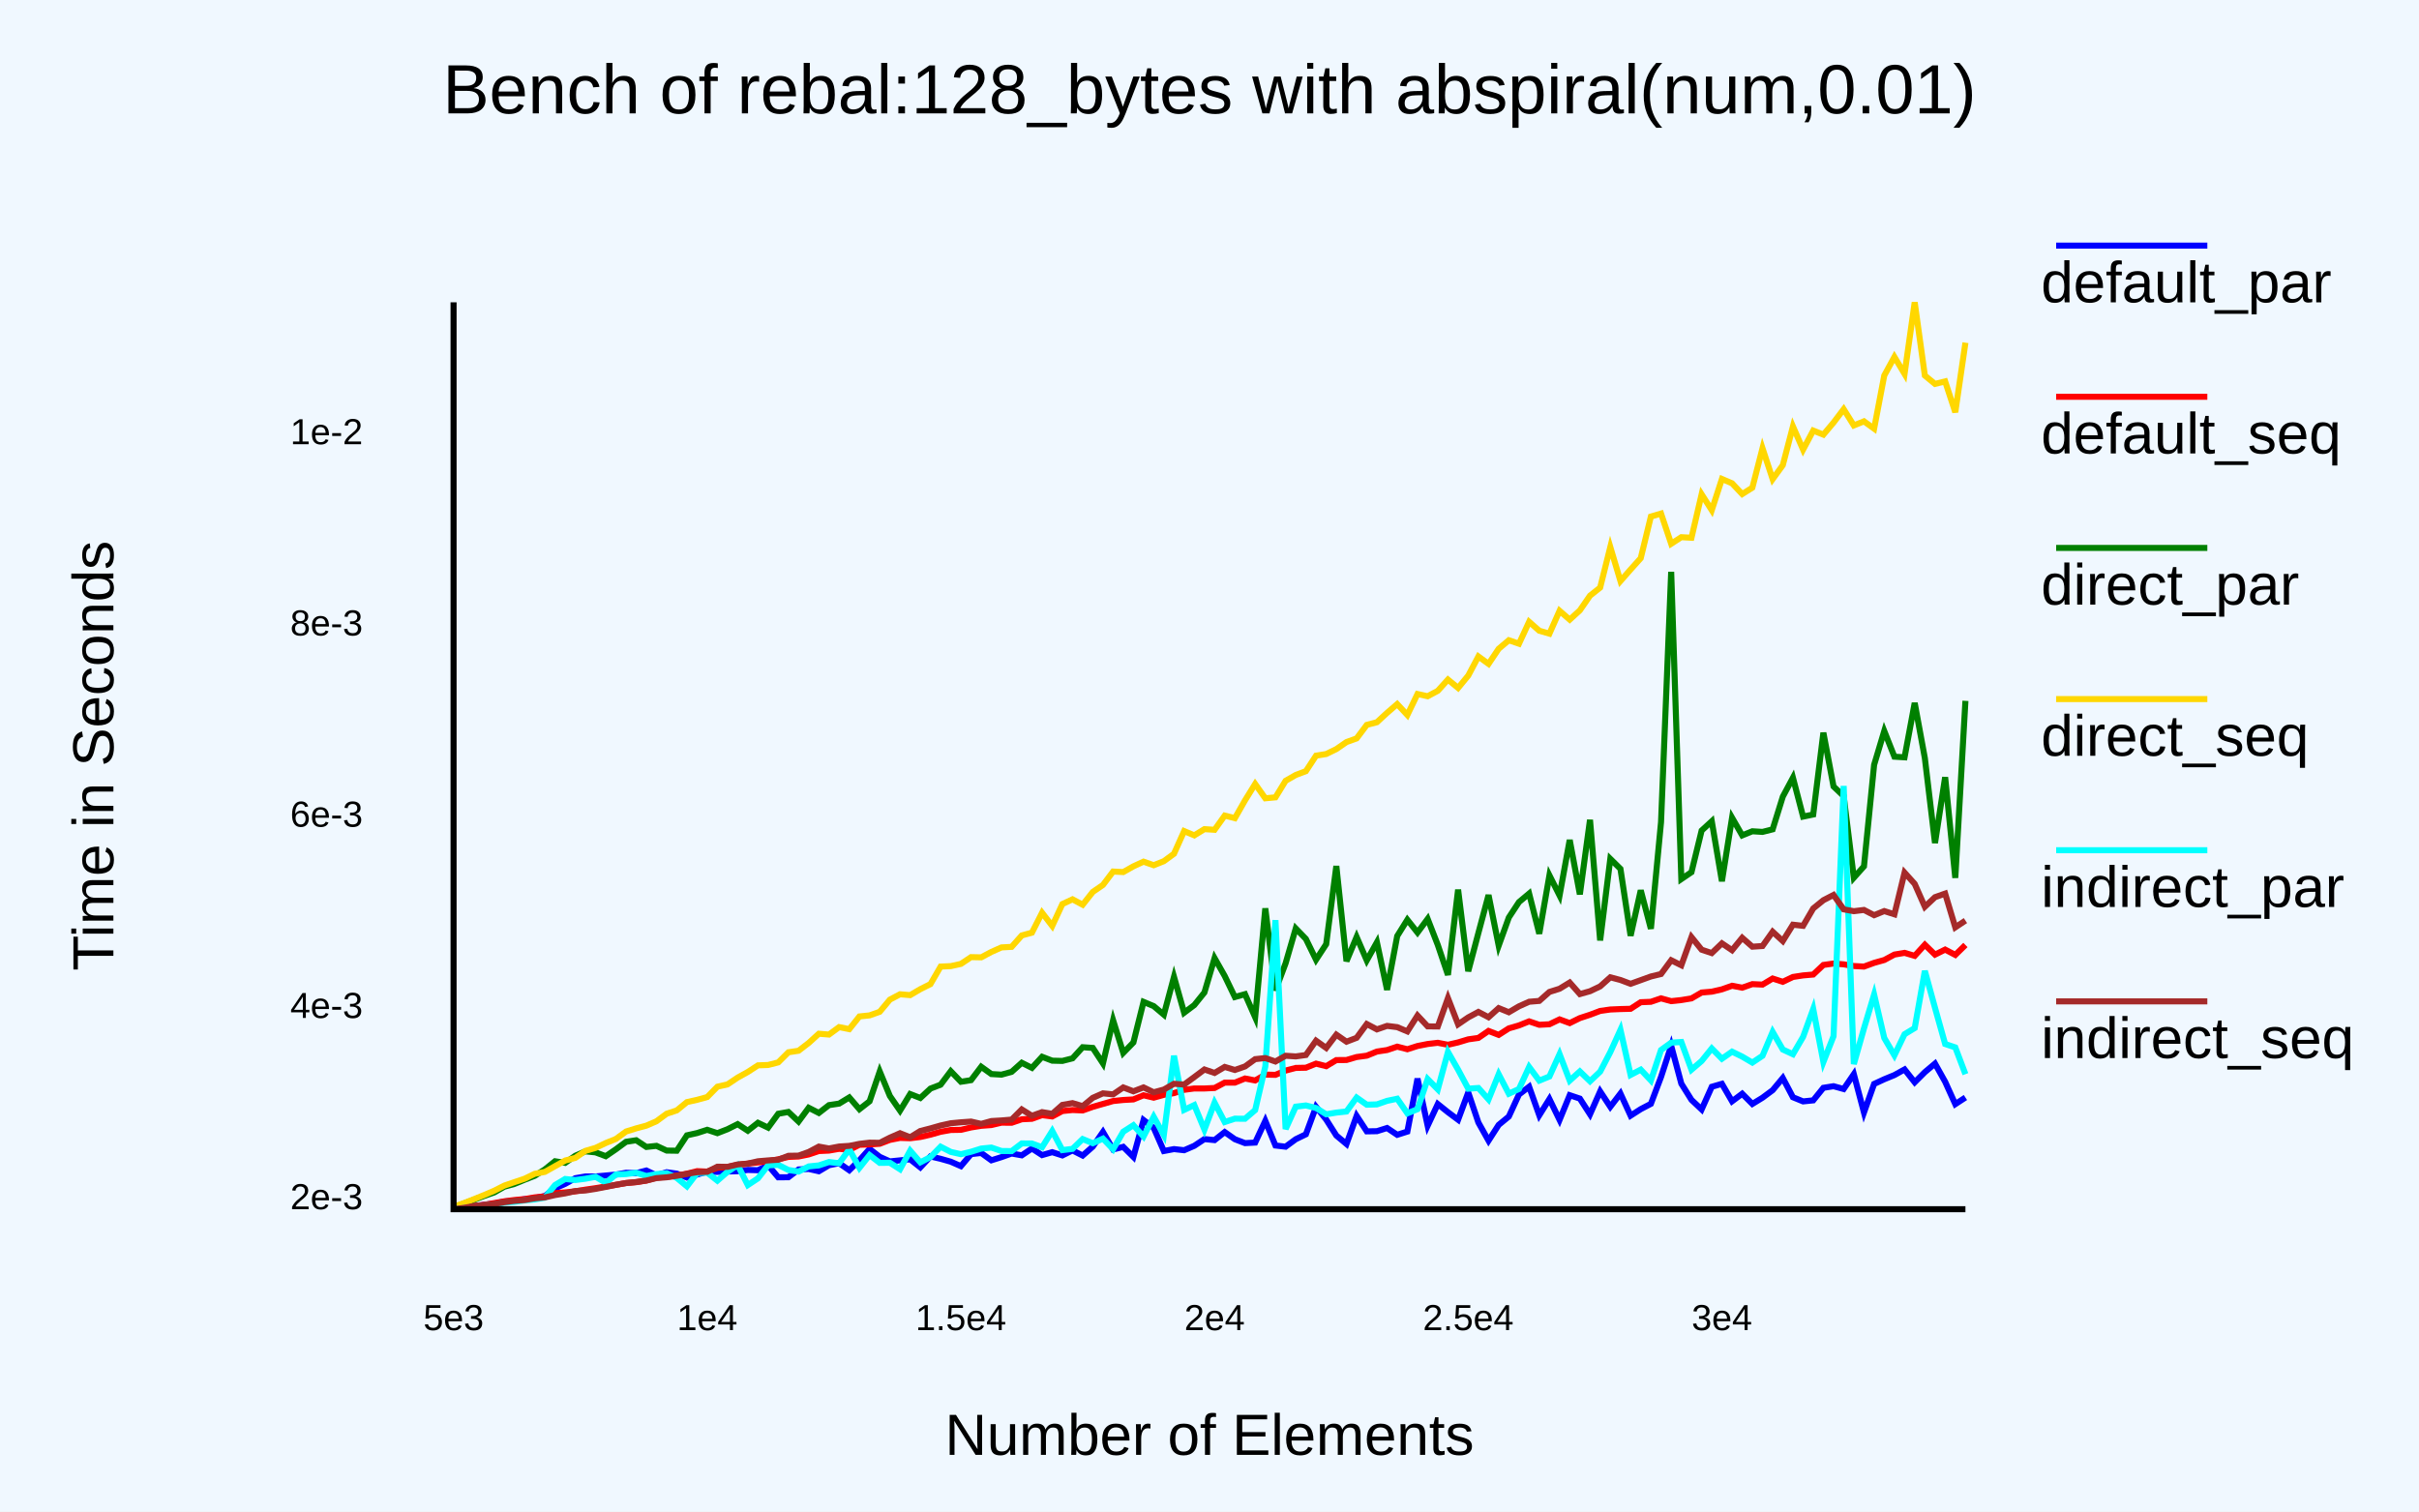
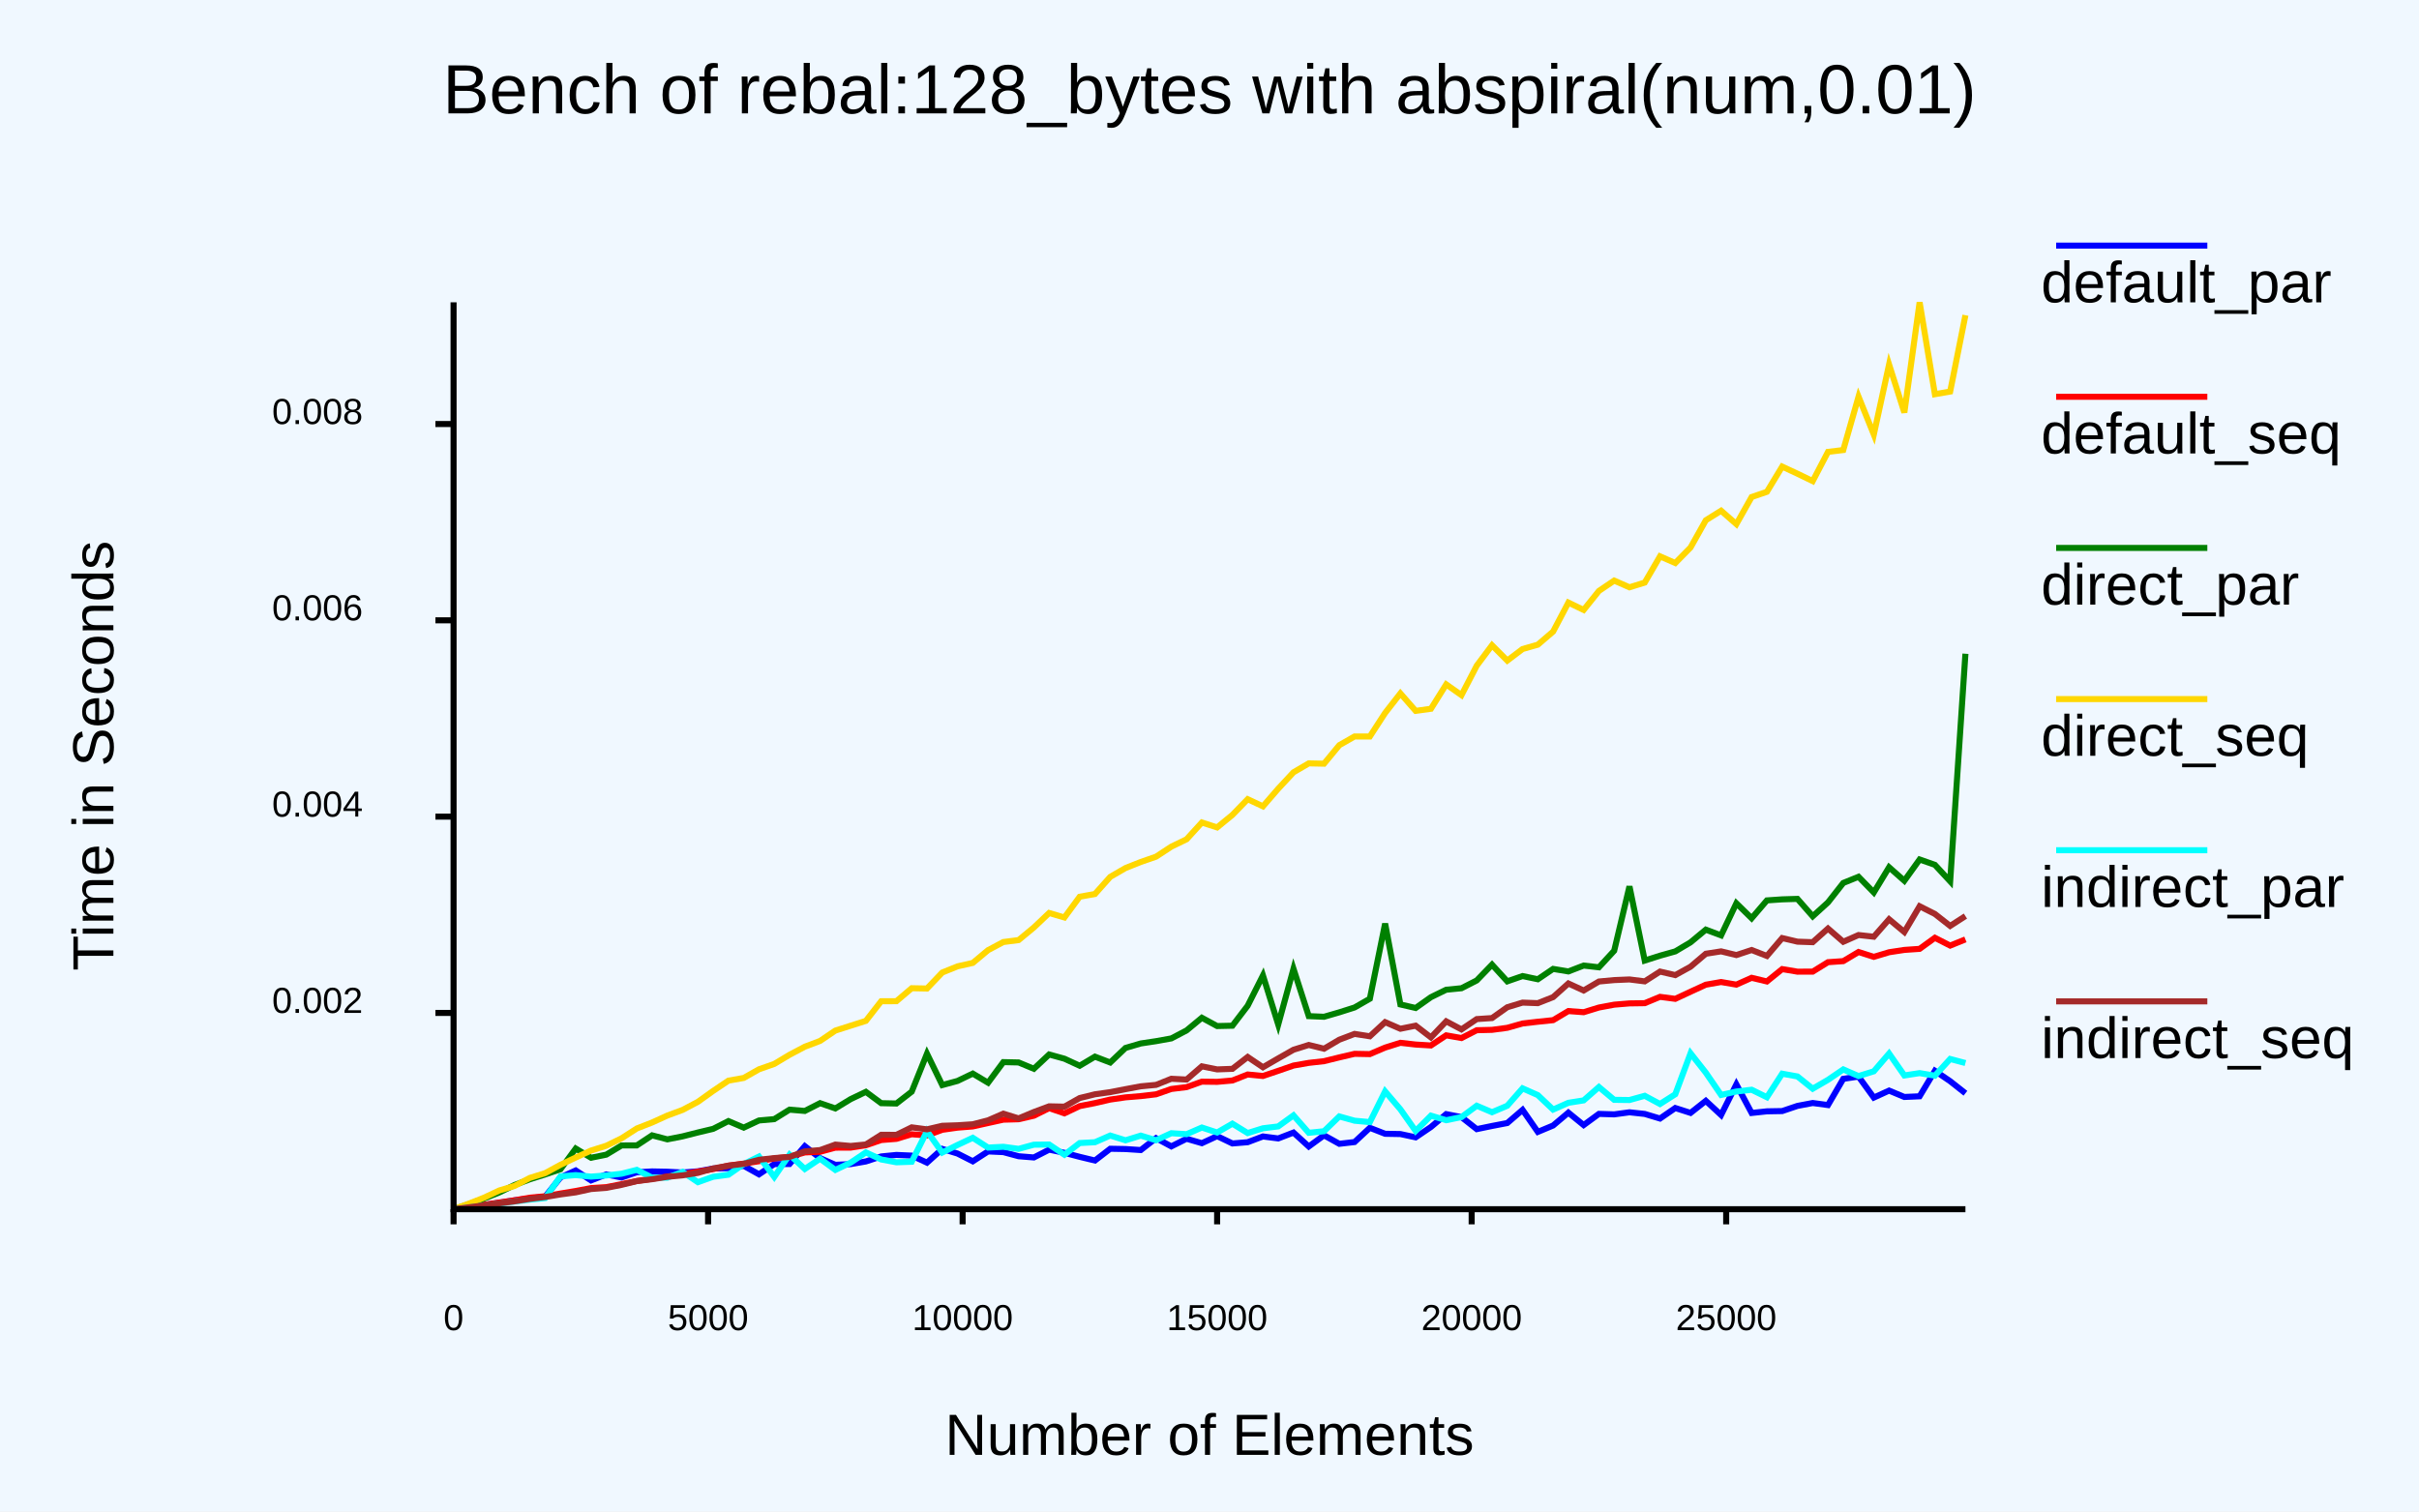
<svg xmlns="http://www.w3.org/2000/svg" class="poloto" height="500" viewBox="0 0 800 500" width="800">
  <rect class="poloto_background" fill="white" height="500" width="800" x="0" y="0" />
  <style>
.poloto {
font-family: "Arial";
stroke-width:2;
}
.poloto_text{fill: var(--poloto_fg_color,black);  }
.poloto_axis_lines{stroke: var(--poloto_fg_color,black);stoke-width:3;fill:none}
.poloto_background{fill: var(--poloto_bg_color,aliceblue); }
.poloto0stroke{stroke:  var(--poloto_color0,blue); }
.poloto1stroke{stroke:  var(--poloto_color1,red); }
.poloto2stroke{stroke:  var(--poloto_color2,green); }
.poloto3stroke{stroke:  var(--poloto_color3,gold); }
.poloto4stroke{stroke:  var(--poloto_color4,aqua); }
.poloto5stroke{stroke:  var(--poloto_color5,brown); }
.poloto6stroke{stroke:  var(--poloto_color6,lime); }
.poloto7stroke{stroke:  var(--poloto_color7,chocolate); }
.poloto0fill{fill:var(--poloto_color0,blue);}
.poloto1fill{fill:var(--poloto_color1,red);}
.poloto2fill{fill:var(--poloto_color2,green);}
.poloto3fill{fill:var(--poloto_color3,gold);}
.poloto4fill{fill:var(--poloto_color4,aqua);}
.poloto5fill{fill:var(--poloto_color5,brown);}
.poloto6fill{fill:var(--poloto_color6,lime);}
.poloto7fill{fill:var(--poloto_color7,chocolate);}
</style>
+   <line class="poloto_axis_lines" stroke="black" x1="150" x2="150" y1="400" y2="405" />
  <text alignment-baseline="start" class="poloto_text" text-anchor="middle" x="150" y="440">
- 5e3
+ 0
</text>
-   <text alignment-baseline="start" class="poloto_text" text-anchor="middle" x="233.893" y="440">
- 1e4
+   <line class="poloto_axis_lines" stroke="black" x1="234.175" x2="234.175" y1="400" y2="405" />
+   <text alignment-baseline="start" class="poloto_text" text-anchor="middle" x="234.175" y="440">
+ 5000
</text>
-   <text alignment-baseline="start" class="poloto_text" text-anchor="middle" x="317.785" y="440">
- 1.5e4
+   <line class="poloto_axis_lines" stroke="black" x1="318.35" x2="318.35" y1="400" y2="405" />
+   <text alignment-baseline="start" class="poloto_text" text-anchor="middle" x="318.35" y="440">
+ 10000
</text>
-   <text alignment-baseline="start" class="poloto_text" text-anchor="middle" x="401.678" y="440">
- 2e4
+   <line class="poloto_axis_lines" stroke="black" x1="402.525" x2="402.525" y1="400" y2="405" />
+   <text alignment-baseline="start" class="poloto_text" text-anchor="middle" x="402.525" y="440">
+ 15000
</text>
-   <text alignment-baseline="start" class="poloto_text" text-anchor="middle" x="485.57" y="440">
- 2.5e4
+   <line class="poloto_axis_lines" stroke="black" x1="486.7" x2="486.7" y1="400" y2="405" />
+   <text alignment-baseline="start" class="poloto_text" text-anchor="middle" x="486.7" y="440">
+ 20000
</text>
-   <text alignment-baseline="start" class="poloto_text" text-anchor="middle" x="569.463" y="440">
- 3e4
+   <line class="poloto_axis_lines" stroke="black" x1="570.875" x2="570.875" y1="400" y2="405" />
+   <text alignment-baseline="start" class="poloto_text" text-anchor="middle" x="570.875" y="440">
+ 25000
</text>
-   <text alignment-baseline="middle" class="poloto_text" text-anchor="end" x="120" y="400">
- 2e-3
+   <line class="poloto_axis_lines" stroke="black" x1="150" x2="144" y1="335.07" y2="335.07" />
+   <text alignment-baseline="middle" class="poloto_text" text-anchor="end" x="120" y="335.07">
+ 0.002
</text>
-   <text alignment-baseline="middle" class="poloto_text" text-anchor="end" x="120" y="336.735">
- 4e-3
+   <line class="poloto_axis_lines" stroke="black" x1="150" x2="144" y1="270.134" y2="270.134" />
+   <text alignment-baseline="middle" class="poloto_text" text-anchor="end" x="120" y="270.134">
+ 0.004
</text>
-   <text alignment-baseline="middle" class="poloto_text" text-anchor="end" x="120" y="273.469">
- 6e-3
+   <line class="poloto_axis_lines" stroke="black" x1="150" x2="144" y1="205.199" y2="205.199" />
+   <text alignment-baseline="middle" class="poloto_text" text-anchor="end" x="120" y="205.199">
+ 0.006
</text>
-   <text alignment-baseline="middle" class="poloto_text" text-anchor="end" x="120" y="210.204">
- 8e-3
- </text>
-   <text alignment-baseline="middle" class="poloto_text" text-anchor="end" x="120" y="146.939">
- 1e-2
+   <line class="poloto_axis_lines" stroke="black" x1="150" x2="144" y1="140.264" y2="140.264" />
+   <text alignment-baseline="middle" class="poloto_text" text-anchor="end" x="120" y="140.264">
+ 0.008
</text>
  <text alignment-baseline="middle" class="poloto_text" font-size="large" text-anchor="start" x="675" y="100">
default_par
</text>
  <line class="poloto0stroke" x1="680" x2="730" y1="81.25" y2="81.25" />
-   <polyline class="poloto0stroke" fill="none" points="650,363.051 646.644,365.246 643.289,357.841 639.933,351.831 636.577,354.658 633.221,358.015 629.866,353.761 626.51,355.625 623.154,357.006 619.799,358.558 616.443,367.999 613.087,355.328 609.732,360.238 606.376,359.309 603.02,359.844 599.664,363.992 596.309,364.338 592.953,362.965 589.597,356.601 586.242,360.628 582.886,363.12 579.53,365.176 576.174,361.797 572.819,364.305 569.463,358.526 566.107,359.502 562.752,366.998 559.396,363.827 556.04,358.462 552.685,345.949 549.329,356.243 545.973,365.138 542.617,366.896 539.262,369.05 535.906,361.739 532.55,366.122 529.195,361.036 525.839,368.601 522.483,363.409 519.128,362.281 515.772,370.455 512.416,363.557 509.06,368.925 505.705,359.493 502.349,362.047 498.993,369.344 495.638,372.104 492.282,377.315 488.926,371.33 485.57,361.375 482.215,370.405 478.859,367.902 475.503,365.214 472.148,372.382 468.792,356.803 465.436,374.32 462.081,375.385 458.725,373.14 455.369,374.187 452.013,374.244 448.658,369.126 445.302,378.425 441.946,375.624 438.591,370.34 435.235,366.14 431.879,375.219 428.524,376.849 425.168,379.318 421.812,378.926 418.456,370.774 415.101,377.959 411.745,378.138 408.389,376.846 405.034,374.483 401.678,377.137 398.322,376.801 394.966,379.031 391.611,380.488 388.255,380.112 384.899,380.747 381.544,373.072 378.188,370.5 374.832,382.709 371.476,379.374 368.121,380.24 364.765,374.454 361.409,379.293 358.054,382.25 354.698,380.546 351.342,382.205 347.987,381.133 344.631,382.097 341.275,379.918 337.919,382.175 334.564,381.576 331.208,382.769 327.852,383.822 324.497,381.396 321.141,381.779 317.785,385.749 314.43,384.282 311.074,383.326 307.718,382.547 304.362,386.158 301.007,383.502 297.651,383.842 294.295,384.181 290.94,382.667 287.584,380.065 284.228,383.807 280.873,387.111 277.517,384.777 274.161,385.445 270.805,387.44 267.45,386.68 264.094,386.853 260.738,389.42 257.383,389.451 254.027,385.475 250.671,387.108 247.315,387.005 243.96,387.42 240.604,387.526 237.248,387.651 233.893,387.585 230.537,388.52 227.181,389.524 223.826,388.23 220.47,387.771 217.114,388.804 213.758,387.2 210.403,388.068 207.047,387.941 203.691,388.547 200.336,388.861 196.98,389.168 193.624,389.166 190.268,389.737 186.913,391.614 183.557,393.091 180.201,395.638 176.846,396.329 173.49,396.69 170.134,397.19 166.779,397.475 163.423,398.147 160.067,398.549 156.711,399.021 153.356,399.508 150,399.956 " stroke="black" />
+   <polyline class="poloto0stroke" fill="none" points="650,361.648 644.949,357.656 639.899,354.217 634.848,362.646 629.798,362.871 624.747,360.763 619.697,363.076 614.646,356.121 609.596,356.875 604.545,365.545 599.495,364.866 594.444,365.825 589.394,367.534 584.343,367.621 579.293,368.162 574.242,358.708 569.192,368.83 564.141,364.15 559.091,368.141 554.04,366.525 548.99,370.003 543.939,368.483 538.889,367.942 533.838,368.626 528.788,368.467 523.737,372.17 518.687,368.056 513.636,372.312 508.586,374.425 503.535,367.147 498.485,371.492 493.434,372.464 488.384,373.509 483.333,369.532 478.283,368.544 473.232,372.8 468.182,376.22 463.131,375.136 458.081,375.047 453.03,373.075 447.98,377.777 442.929,378.364 437.879,375.558 432.828,379.251 427.778,374.646 422.727,376.59 417.677,375.931 412.626,377.835 407.576,378.247 402.525,375.822 397.475,378.157 392.424,376.691 387.374,379.213 382.323,376.501 377.273,380.429 372.222,380.095 367.172,380.002 362.121,383.894 357.071,382.674 352.02,381.342 346.97,380.298 341.919,382.879 336.869,382.475 331.818,381.113 326.768,380.884 321.717,384.151 316.667,381.589 311.616,380.049 306.566,384.596 301.515,382.265 296.465,382.045 291.414,382.546 286.364,384.196 281.313,385.08 276.263,385.31 271.212,383.104 266.162,379.144 261.111,385.046 256.061,385.069 251.01,388.457 245.96,385.637 240.909,386.429 235.859,386.545 230.808,387.467 225.758,387.862 220.707,387.6 215.657,387.501 210.606,387.778 205.556,389.504 200.505,388.505 195.455,390.47 190.404,387.18 185.354,389.483 180.303,395.844 175.253,396.393 170.202,397.067 165.152,397.86 160.101,398.605 155.05,399.327 150,400 " stroke="black" />
  <text alignment-baseline="middle" class="poloto_text" font-size="large" text-anchor="start" x="675" y="150">
default_seq
</text>
  <line class="poloto1stroke" x1="680" x2="730" y1="131.25" y2="131.25" />
-   <polyline class="poloto1stroke" fill="none" points="650,312.591 646.644,315.876 643.289,314.117 639.933,315.783 636.577,312.507 633.221,316.188 629.866,315.201 626.51,315.765 623.154,317.569 619.799,318.507 616.443,319.738 613.087,319.558 609.732,318.997 606.376,318.73 603.02,319.202 599.664,322.37 596.309,322.659 592.953,323.175 589.597,324.774 586.242,323.691 582.886,325.697 579.53,325.543 576.174,326.716 572.819,326.079 569.463,327.269 566.107,328.035 562.752,328.323 559.396,330.263 556.04,330.815 552.685,331.174 549.329,330.248 545.973,331.389 542.617,331.527 539.262,333.703 535.906,333.792 532.55,333.936 529.195,334.41 525.839,335.679 522.483,336.777 519.128,338.43 515.772,337.209 512.416,338.82 509.06,338.992 505.705,337.86 502.349,339.203 498.993,340.183 495.638,342.332 492.282,341.029 488.926,343.336 485.57,343.808 482.215,344.821 478.859,345.601 475.503,344.948 472.148,345.349 468.792,346.011 465.436,347.085 462.081,346.225 458.725,347.347 455.369,347.853 452.013,349.21 448.658,349.66 445.302,350.642 441.946,350.67 438.591,352.685 435.235,351.843 431.879,353.195 428.524,353.262 425.168,354.14 421.812,355.551 418.456,355.47 415.101,357.406 411.745,356.756 408.389,358.13 405.034,358.12 401.678,359.899 398.322,360.062 394.966,360.056 391.611,360.502 388.255,361.598 384.899,362.169 381.544,363.105 378.188,362.31 374.832,363.68 371.476,363.869 368.121,364.216 364.765,365.17 361.409,366.137 358.054,367.331 354.698,367.187 351.342,367.525 347.987,369.318 344.631,368.886 341.275,370.087 337.919,370.25 334.564,371.402 331.208,371.373 327.852,372.163 324.497,372.411 321.141,372.951 317.785,373.736 314.43,373.794 311.074,374.393 307.718,375.344 304.362,376.108 301.007,376.523 297.651,376.414 294.295,377.076 290.94,378.354 287.584,378.578 284.228,378.687 280.873,380.373 277.517,380.021 274.161,380.606 270.805,380.758 267.45,381.883 264.094,382.561 260.738,382.697 257.383,383.502 254.027,384.12 250.671,384.524 247.315,384.92 243.96,385.323 240.604,386.043 237.248,386.319 233.893,387.558 230.537,387.41 227.181,388.248 223.826,388.877 220.47,389.289 217.114,389.556 213.758,390.52 210.403,391.056 207.047,391.338 203.691,391.95 200.336,392.483 196.98,393.037 193.624,393.521 190.268,394.083 186.913,394.446 183.557,394.693 180.201,395.741 176.846,396.081 173.49,396.647 170.134,396.954 166.779,397.386 163.423,397.974 160.067,398.553 156.711,398.924 153.356,399.442 150,399.923 " stroke="black" />
+   <polyline class="poloto1stroke" fill="none" points="650,310.749 644.949,312.792 639.899,310.216 634.848,313.878 629.798,314.228 624.747,314.996 619.697,316.523 614.646,314.916 609.596,317.936 604.545,318.286 599.495,321.405 594.444,321.423 589.394,320.572 584.343,324.662 579.293,323.453 574.242,325.709 569.192,324.847 564.141,325.733 559.091,328.055 554.04,330.411 548.99,329.75 543.939,331.844 538.889,331.916 533.838,332.337 528.788,333.282 523.737,334.83 518.687,334.453 513.636,337.461 508.586,337.983 503.535,338.564 498.485,339.994 493.434,340.666 488.384,340.791 483.333,343.38 478.283,342.485 473.232,345.834 468.182,345.528 463.131,344.951 458.081,346.538 453.03,348.692 447.98,348.599 442.929,349.782 437.879,351.024 432.828,351.59 427.778,352.478 422.727,354.228 417.677,355.929 412.626,355.433 407.576,357.422 402.525,357.866 397.475,357.803 392.424,359.611 387.374,360.226 382.323,361.993 377.273,362.581 372.222,362.998 367.172,363.73 362.121,364.896 357.071,365.891 352.02,368.284 346.97,366.566 341.919,369.075 336.869,370.242 331.818,370.382 326.768,371.492 321.717,372.616 316.667,373.019 311.616,373.729 306.566,375.595 301.515,375.203 296.465,376.722 291.414,377.119 286.364,378.846 281.313,379.628 276.263,379.643 271.212,380.996 266.162,381.221 261.111,382.673 256.061,383.204 251.01,384.122 245.96,384.914 240.909,385.577 235.859,386.722 230.808,387.551 225.758,388.382 220.707,389.205 215.657,389.922 210.606,390.664 205.556,391.707 200.505,392.699 195.455,393.019 190.404,393.971 185.354,394.811 180.303,395.71 175.253,396.184 170.202,397.032 165.152,397.776 160.101,398.531 155.05,399.278 150,400 " stroke="black" />
  <text alignment-baseline="middle" class="poloto_text" font-size="large" text-anchor="start" x="675" y="200">
direct_par
</text>
  <line class="poloto2stroke" x1="680" x2="730" y1="181.25" y2="181.25" />
-   <polyline class="poloto2stroke" fill="none" points="650,231.835 646.644,290.399 643.289,257.087 639.933,278.866 636.577,250.787 633.221,232.523 629.866,250.516 626.51,250.308 623.154,241.818 619.799,253.007 616.443,286.58 613.087,290.346 609.732,263.348 606.376,260.153 603.02,242.371 599.664,269.432 596.309,270.128 592.953,257.263 589.597,263.532 586.242,274.344 582.886,275.187 579.53,274.978 576.174,276.338 572.819,270.498 569.463,291.509 566.107,271.669 562.752,274.745 559.396,288.507 556.04,290.787 552.685,189.154 549.329,271.959 545.973,307.229 542.617,294.507 539.262,309.54 535.906,287.406 532.55,284.103 529.195,311.091 525.839,271.194 522.483,295.853 519.128,277.847 515.772,296.231 512.416,289.556 509.06,308.858 505.705,295.587 502.349,298.398 498.993,303.503 495.638,312.816 492.282,296.081 488.926,308.618 485.57,321.281 482.215,294.278 478.859,322.498 475.503,312.591 472.148,303.965 468.792,308.483 465.436,304.247 462.081,309.633 458.725,327.427 455.369,311.697 452.013,317.7 448.658,309.929 445.302,317.96 441.946,286.473 438.591,312.326 435.235,317.465 431.879,310.589 428.524,307.114 425.168,318.656 421.812,327.608 418.456,300.473 415.101,336.486 411.745,328.87 408.389,329.806 405.034,322.859 401.678,316.934 398.322,328.307 394.966,332.478 391.611,334.999 388.255,323.131 384.899,335.646 381.544,332.814 378.188,331.413 374.832,344.841 371.476,348.287 368.121,337.497 364.765,351.767 361.409,346.646 358.054,346.411 354.698,350.098 351.342,350.948 347.987,350.865 344.631,349.587 341.275,353.245 337.919,351.559 334.564,354.555 331.208,355.484 327.852,355.288 324.497,352.876 321.141,357.308 317.785,357.839 314.43,354.344 311.074,358.809 307.718,360.099 304.362,363.212 301.007,361.902 297.651,367.386 294.295,362.545 290.94,354.431 287.584,364.297 284.228,366.916 280.873,363.027 277.517,365.062 274.161,365.564 270.805,368.156 267.45,366.445 264.094,370.993 260.738,367.827 257.383,368.422 254.027,373.016 250.671,371.415 247.315,374.045 243.96,371.855 240.604,373.539 237.248,374.84 233.893,373.729 230.537,374.807 227.181,375.56 223.826,380.651 220.47,380.601 217.114,379.044 213.758,379.402 210.403,377.185 207.047,377.697 203.691,380.173 200.336,382.464 196.98,381.204 193.624,380.852 190.268,382.31 186.913,384.673 183.557,384.137 180.201,386.831 176.846,388.944 173.49,390.256 170.134,391.632 166.779,392.552 163.423,394.461 160.067,395.627 156.711,396.903 153.356,398.138 150,399.409 " stroke="black" />
+   <polyline class="poloto2stroke" fill="none" points="650,216.252 644.949,291.532 639.899,286.081 634.848,284.312 629.798,291.347 624.747,286.885 619.697,295.215 614.646,290.035 609.596,292.078 604.545,298.507 599.495,303.106 594.444,297.345 589.394,297.499 584.343,297.845 579.293,303.75 574.242,298.805 569.192,309.419 564.141,307.52 559.091,311.712 554.04,314.718 548.99,316.135 543.939,317.747 538.889,293.207 533.838,314.497 528.788,319.976 523.737,319.401 518.687,321.348 513.636,320.507 508.586,323.933 503.535,322.873 498.485,324.622 493.434,319.095 488.384,324.32 483.333,326.899 478.283,327.394 473.232,329.859 468.182,333.435 463.131,332.269 458.081,305.513 453.03,330.375 447.98,333.268 442.929,334.872 437.879,336.339 432.828,336.131 427.778,320.464 422.727,338.909 417.677,322.667 412.626,332.69 407.576,339.3 402.525,339.412 397.475,336.673 392.424,340.856 387.374,343.501 382.323,344.411 377.273,345.171 372.222,346.651 367.172,351.469 362.121,349.535 357.071,352.536 352.02,350.211 346.97,348.816 341.919,353.546 336.869,351.451 331.818,351.342 326.768,358.151 321.717,355.139 316.667,357.566 311.616,358.934 306.566,348.547 301.515,361.116 296.465,365.033 291.414,364.922 286.364,361.175 281.313,363.592 276.263,366.66 271.212,364.921 266.162,367.496 261.111,367.066 256.061,370.201 251.01,370.647 245.96,373.011 240.909,370.849 235.859,373.413 230.808,374.619 225.758,375.898 220.707,376.891 215.657,375.566 210.606,378.898 205.556,378.913 200.505,381.951 195.455,382.973 190.404,379.932 185.354,386.789 180.303,388.492 175.253,390.095 170.202,391.984 165.152,394.443 160.101,396.448 155.05,398.352 150,399.997 " stroke="black" />
  <text alignment-baseline="middle" class="poloto_text" font-size="large" text-anchor="start" x="675" y="250">
direct_seq
</text>
  <line class="poloto3stroke" x1="680" x2="730" y1="231.25" y2="231.25" />
-   <polyline class="poloto3stroke" fill="none" points="650,113.355 646.644,136.37 643.289,126.16 639.933,126.994 636.577,124.226 633.221,100 629.866,123.675 626.51,118.071 623.154,124.216 619.799,141.799 616.443,139.374 613.087,140.735 609.732,135.362 606.376,139.791 603.02,143.78 599.664,142.431 596.309,148.732 592.953,141.06 589.597,153.872 586.242,158.495 582.886,148.289 579.53,161.317 576.174,163.435 572.819,159.871 569.463,158.442 566.107,168.766 562.752,163.506 559.396,177.887 556.04,177.698 552.685,179.874 549.329,169.883 545.973,170.875 542.617,184.643 539.262,188.382 535.906,192.21 532.55,180.959 529.195,194.373 525.839,197.045 522.483,201.905 519.128,204.972 515.772,202.047 512.416,209.608 509.06,208.644 505.705,205.689 502.349,212.935 498.993,211.788 495.638,214.616 492.282,219.604 488.926,217.156 485.57,223.48 482.215,227.566 478.859,224.805 475.503,228.514 472.148,230.313 468.792,229.574 465.436,236.512 462.081,232.914 458.725,235.809 455.369,238.906 452.013,239.79 448.658,244.262 445.302,245.472 441.946,247.798 438.591,249.428 435.235,249.972 431.879,255.095 428.524,256.363 425.168,258.287 421.812,263.759 418.456,264.07 415.101,259.335 411.745,264.755 408.389,270.646 405.034,269.795 401.678,274.491 398.322,274.273 394.966,276.331 391.611,274.921 388.255,282.416 384.899,284.878 381.544,286.211 378.188,285.032 374.832,286.58 371.476,288.473 368.121,288.3 364.765,292.736 361.409,295.038 358.054,299.277 354.698,297.489 351.342,299.052 347.987,306.295 344.631,301.932 341.275,308.516 337.919,309.439 334.564,313.212 331.208,313.401 327.852,314.898 324.497,316.683 321.141,316.612 317.785,318.851 314.43,319.588 311.074,319.743 307.718,325.529 304.362,327.21 301.007,329.18 297.651,328.901 294.295,330.669 290.94,334.693 287.584,335.882 284.228,336.235 280.873,340.435 277.517,339.761 274.161,342.223 270.805,341.95 267.45,345 264.094,347.577 260.738,348.09 257.383,351.428 254.027,352.289 250.671,352.411 247.315,354.597 243.96,356.458 240.604,358.71 237.248,359.473 233.893,362.895 230.537,363.821 227.181,364.565 223.826,367.309 220.47,368.42 217.114,370.898 213.758,372.358 210.403,373.254 207.047,374.299 203.691,376.752 200.336,378.106 196.98,379.708 193.624,380.689 190.268,383.022 186.913,383.893 183.557,385.766 180.201,387.655 176.846,388.282 173.49,389.909 170.134,391.038 166.779,392.186 163.423,393.892 160.067,395.329 156.711,396.687 153.356,398.01 150,399.179 " stroke="black" />
+   <polyline class="poloto3stroke" fill="none" points="650,104.272 644.949,129.519 639.899,130.404 634.848,100 629.798,136.473 624.747,120.565 619.697,143.74 614.646,131.212 609.596,148.869 604.545,149.478 599.495,159.145 594.444,156.694 589.394,154.35 584.343,162.688 579.293,164.414 574.242,173.371 569.192,168.944 564.141,172.099 559.091,181.106 554.04,186.245 548.99,184.034 543.939,192.711 538.889,194.274 533.838,192.059 528.788,195.474 523.737,201.761 518.687,199.33 513.636,208.923 508.586,213.253 503.535,214.694 498.485,218.517 493.434,213.446 488.384,220.191 483.333,229.949 478.283,226.396 473.232,234.459 468.182,235.149 463.131,229.375 458.081,235.843 453.03,243.628 447.98,243.617 442.929,246.504 437.879,252.62 432.828,252.517 427.778,255.479 422.727,260.894 417.677,266.733 412.626,264.364 407.576,269.567 402.525,273.705 397.475,272.082 392.424,277.624 387.374,280.067 382.323,283.383 377.273,285.136 372.222,287.143 367.172,290.062 362.121,295.728 357.071,296.633 352.02,303.497 346.97,302.007 341.919,306.8 336.869,310.971 331.818,311.617 326.768,314.302 321.717,318.522 316.667,319.661 311.616,321.707 306.566,326.995 301.515,326.898 296.465,331.186 291.414,331.208 286.364,337.691 281.313,339.299 276.263,340.91 271.212,344.329 266.162,346.247 261.111,348.921 256.061,351.944 251.01,353.711 245.96,356.577 240.909,357.469 235.859,360.86 230.808,364.475 225.758,367.144 220.707,369.018 215.657,371.314 210.606,373.292 205.556,376.544 200.505,379.003 195.455,380.595 190.404,382.904 185.354,385.311 180.303,388.063 175.253,389.633 170.202,392.288 165.152,393.785 160.101,396.165 155.05,398.156 150,399.996 " stroke="black" />
  <text alignment-baseline="middle" class="poloto_text" font-size="large" text-anchor="start" x="675" y="300">
indirect_par
</text>
  <line class="poloto4stroke" x1="680" x2="730" y1="281.25" y2="281.25" />
-   <polyline class="poloto4stroke" fill="none" points="650,355.335 646.644,346.471 643.289,345.343 639.933,333.373 636.577,321.164 633.221,340.078 629.866,342.113 626.51,349.098 623.154,343.358 619.799,328.992 616.443,340.185 613.087,351.995 609.732,259.985 606.376,342.77 603.02,351.297 599.664,333.777 596.309,342.983 592.953,348.729 589.597,347.171 586.242,341.349 582.886,349.25 579.53,351.497 576.174,349.523 572.819,347.882 569.463,350.221 566.107,346.816 562.752,350.975 559.396,353.846 556.04,344.682 552.685,344.906 549.329,347.335 545.973,357.399 542.617,353.826 539.262,355.579 535.906,340.659 532.55,348.039 529.195,354.492 525.839,357.669 522.483,354.42 519.128,357.451 515.772,348.695 512.416,356.098 509.06,357.463 505.705,352.945 502.349,360.227 498.993,361.79 495.638,355.357 492.282,363.672 488.926,359.903 485.57,360.132 482.215,353.841 478.859,347.961 475.503,360.354 472.148,356.95 468.792,366.906 465.436,368.279 462.081,363.449 458.725,364.16 455.369,365.325 452.013,365.424 448.658,363.069 445.302,367.672 441.946,368.04 438.591,368.594 435.235,366.517 431.879,365.678 428.524,366.077 425.168,373.484 421.812,304.372 418.456,352.779 415.101,367.202 411.745,370.074 408.389,370.051 405.034,371.166 401.678,364.764 398.322,373.657 394.966,365.553 391.611,367.141 388.255,349.231 384.899,375.439 381.544,369.418 378.188,375.954 374.832,372.213 371.476,374.363 368.121,380.17 364.765,376.648 361.409,378.176 358.054,376.794 354.698,380.038 351.342,380.448 347.987,374.126 344.631,379.494 341.275,378.267 337.919,378.24 334.564,380.781 331.208,380.74 327.852,379.609 324.497,379.943 321.141,380.994 317.785,381.797 314.43,381.043 311.074,379.324 307.718,382.75 304.362,384.493 301.007,380.636 297.651,386.778 294.295,384.635 290.94,384.675 287.584,382.087 284.228,386.316 280.873,380.184 277.517,384.793 274.161,384.392 270.805,385.506 267.45,385.848 264.094,387.549 260.738,387.021 257.383,385.324 254.027,385.478 250.671,389.788 247.315,392.016 243.96,385.418 240.604,387.637 237.248,390.558 233.893,387.92 230.537,388.042 227.181,392.431 223.826,389.649 220.47,388.104 217.114,388.381 213.758,389.012 210.403,387.931 207.047,388.377 203.691,388.529 200.336,391.255 196.98,389.28 193.624,389.909 190.268,390.342 186.913,390.001 183.557,392.007 180.201,396.163 176.846,396.76 173.49,397.072 170.134,397.546 166.779,397.818 163.423,398.46 160.067,398.722 156.711,399.198 153.356,399.62 150,400 " stroke="black" />
+   <polyline class="poloto4stroke" fill="none" points="650,351.647 644.949,350.304 639.899,355.822 634.848,354.976 629.798,355.748 624.747,348.501 619.697,354.381 614.646,355.953 609.596,353.759 604.545,357.202 599.495,360.137 594.444,356.081 589.394,355.169 584.343,362.959 579.293,360.481 574.242,361.067 569.192,362.208 564.141,354.834 559.091,348.409 554.04,361.974 548.99,365.196 543.939,362.482 538.889,363.88 533.838,363.818 528.788,359.579 523.737,364.002 518.687,364.798 513.636,367.039 508.586,362.256 503.535,360.02 498.485,365.769 493.434,367.915 488.384,365.769 483.333,369.522 478.283,370.561 473.232,369.052 468.182,374.114 463.131,366.955 458.081,361.025 453.03,371.187 447.98,370.723 442.929,369.308 437.879,374.204 432.828,374.723 427.778,368.96 422.727,372.613 417.677,373.227 412.626,374.808 407.576,371.71 402.525,374.626 397.475,372.98 392.424,375.175 387.374,374.855 382.323,377.18 377.273,375.652 372.222,377.2 367.172,375.627 362.121,377.84 357.071,378.109 352.02,381.98 346.97,378.601 341.919,378.66 336.869,380.038 331.818,379.352 326.768,379.613 321.717,376.379 316.667,378.752 311.616,381.255 306.566,374.182 301.515,384.3 296.465,384.479 291.414,383.542 286.364,381.209 281.313,384.596 276.263,386.999 271.212,383.301 266.162,386.69 261.111,381.957 256.061,389.323 251.01,382.573 245.96,385.059 240.909,388.587 235.859,389.265 230.808,391.055 225.758,387.657 220.707,389.562 215.657,389.554 210.606,386.984 205.556,388.258 200.505,388.839 195.455,389.218 190.404,388.715 185.354,389.144 180.303,396.305 175.253,396.808 170.202,397.438 165.152,398.14 160.101,398.799 155.05,399.429 150,399.997 " stroke="black" />
  <text alignment-baseline="middle" class="poloto_text" font-size="large" text-anchor="start" x="675" y="350">
indirect_seq
</text>
  <line class="poloto5stroke" x1="680" x2="730" y1="331.25" y2="331.25" />
-   <polyline class="poloto5stroke" fill="none" points="650,304.525 646.644,306.76 643.289,295.587 639.933,296.783 636.577,299.947 633.221,292.381 629.866,288.655 626.51,302.448 623.154,301.375 619.799,302.741 616.443,301.002 613.087,301.415 609.732,300.804 606.376,296.044 603.02,297.781 599.664,300.507 596.309,306.257 592.953,305.883 589.597,311.293 586.242,308.21 582.886,312.937 579.53,313.159 576.174,310.216 572.819,314.324 569.463,312.056 566.107,315.275 562.752,314.151 559.396,309.991 556.04,319.312 552.685,317.645 549.329,322.197 545.973,323.015 542.617,324.229 539.262,325.438 535.906,324.174 532.55,323.293 529.195,326.291 525.839,327.888 522.483,328.823 519.128,325.017 515.772,327.067 512.416,328.124 509.06,331.096 505.705,331.373 502.349,332.883 498.993,334.844 495.638,333.479 492.282,336.491 488.926,334.738 485.57,336.547 482.215,338.832 478.859,330.165 475.503,339.553 472.148,339.518 468.792,335.93 465.436,341.186 462.081,339.771 458.725,339.355 455.369,340.515 452.013,338.742 448.658,343.305 445.302,344.588 441.946,342.258 438.591,346.654 435.235,344.252 431.879,348.99 428.524,349.455 425.168,349.237 421.812,351.142 418.456,349.996 415.101,350.358 411.745,352.772 408.389,353.941 405.034,352.931 401.678,354.922 398.322,353.779 394.966,356.286 391.611,358.753 388.255,358.506 384.899,360.417 381.544,361.324 378.188,359.709 374.832,360.997 371.476,359.716 368.121,362.005 364.765,361.673 361.409,363.148 358.054,365.905 354.698,364.905 351.342,365.488 347.987,368.455 344.631,367.879 341.275,369.095 337.919,366.997 334.564,370.351 331.208,370.637 327.852,370.835 324.497,371.773 321.141,371.008 317.785,371.246 314.43,371.566 311.074,372.306 307.718,373.266 304.362,374.124 301.007,376.196 297.651,374.864 294.295,376.335 290.94,378.032 287.584,377.986 284.228,378.377 280.873,379.047 277.517,379.263 274.161,379.901 270.805,379.29 267.45,381.064 264.094,382.272 260.738,382.329 257.383,383.638 254.027,383.855 250.671,384.135 247.315,384.903 243.96,385.186 240.604,385.987 237.248,385.933 233.893,387.63 230.537,387.756 227.181,388.307 223.826,388.955 220.47,389.445 217.114,389.706 213.758,390.511 210.403,391.004 207.047,391.35 203.691,391.911 200.336,392.624 196.98,393.273 193.624,393.8 190.268,393.999 186.913,394.763 183.557,395.323 180.201,396.087 176.846,396.398 173.49,396.975 170.134,397.233 166.779,397.68 163.423,398.271 160.067,398.717 156.711,398.939 153.356,399.567 150,399.977 " stroke="black" />
+   <polyline class="poloto5stroke" fill="none" points="650,303.033 644.949,306.289 639.899,302.327 634.848,299.786 629.798,308.305 624.747,304.086 619.697,309.859 614.646,309.299 609.596,311.529 604.545,307.153 599.495,311.671 594.444,311.498 589.394,310.307 584.343,316.221 579.293,314.259 574.242,315.928 569.192,314.706 564.141,315.492 559.091,319.775 554.04,322.56 548.99,321.389 543.939,324.63 538.889,323.995 533.838,324.207 528.788,324.679 523.737,327.647 518.687,325.328 513.636,329.842 508.586,331.837 503.535,331.655 498.485,333.186 493.434,336.77 488.384,337.106 483.333,340.519 478.283,337.851 473.232,343.168 468.182,339.286 463.131,340.306 458.081,338.119 453.03,342.798 447.98,342.008 442.929,343.927 437.879,346.909 432.828,345.665 427.778,347.247 422.727,350.111 417.677,353.041 412.626,349.643 407.576,353.566 402.525,353.75 397.475,352.733 392.424,357.104 387.374,356.85 382.323,358.869 377.273,359.346 372.222,360.286 367.172,361.268 362.121,361.981 357.071,363.224 352.02,366.069 346.97,365.963 341.919,367.84 336.869,369.957 331.818,368.395 326.768,370.596 321.717,371.899 316.667,372.234 311.616,372.402 306.566,373.581 301.515,372.917 296.465,375.391 291.414,375.386 286.364,378.583 281.313,379.075 276.263,378.623 271.212,380.437 266.162,380.867 261.111,382.709 256.061,383.085 251.01,383.645 245.96,384.996 240.909,385.602 235.859,386.513 230.808,387.986 225.758,388.799 220.707,389.276 215.657,390.077 210.606,390.695 205.556,391.943 200.505,392.942 195.455,393.323 190.404,394.428 185.354,395.111 180.303,395.952 175.253,396.58 170.202,397.392 165.152,398.037 160.101,398.723 155.05,399.365 150,399.999 " stroke="black" />
  <text alignment-baseline="start" class="poloto_text" font-size="x-large" text-anchor="middle" x="400" y="37.5">
Bench of rebal:128_bytes with abspiral(num,0.01)
</text>
  <text alignment-baseline="start" class="poloto_text" font-size="large" text-anchor="middle" x="400" y="481.25">
Number of Elements
</text>
  <text alignment-baseline="start" class="poloto_text" font-size="large" text-anchor="middle" transform="rotate(-90,37.5,250)" x="37.5" y="250">
Time in Seconds
</text>
  <path class="poloto_axis_lines" d="M150,100 L150,400 L650,400" stroke="black" />
</svg>
